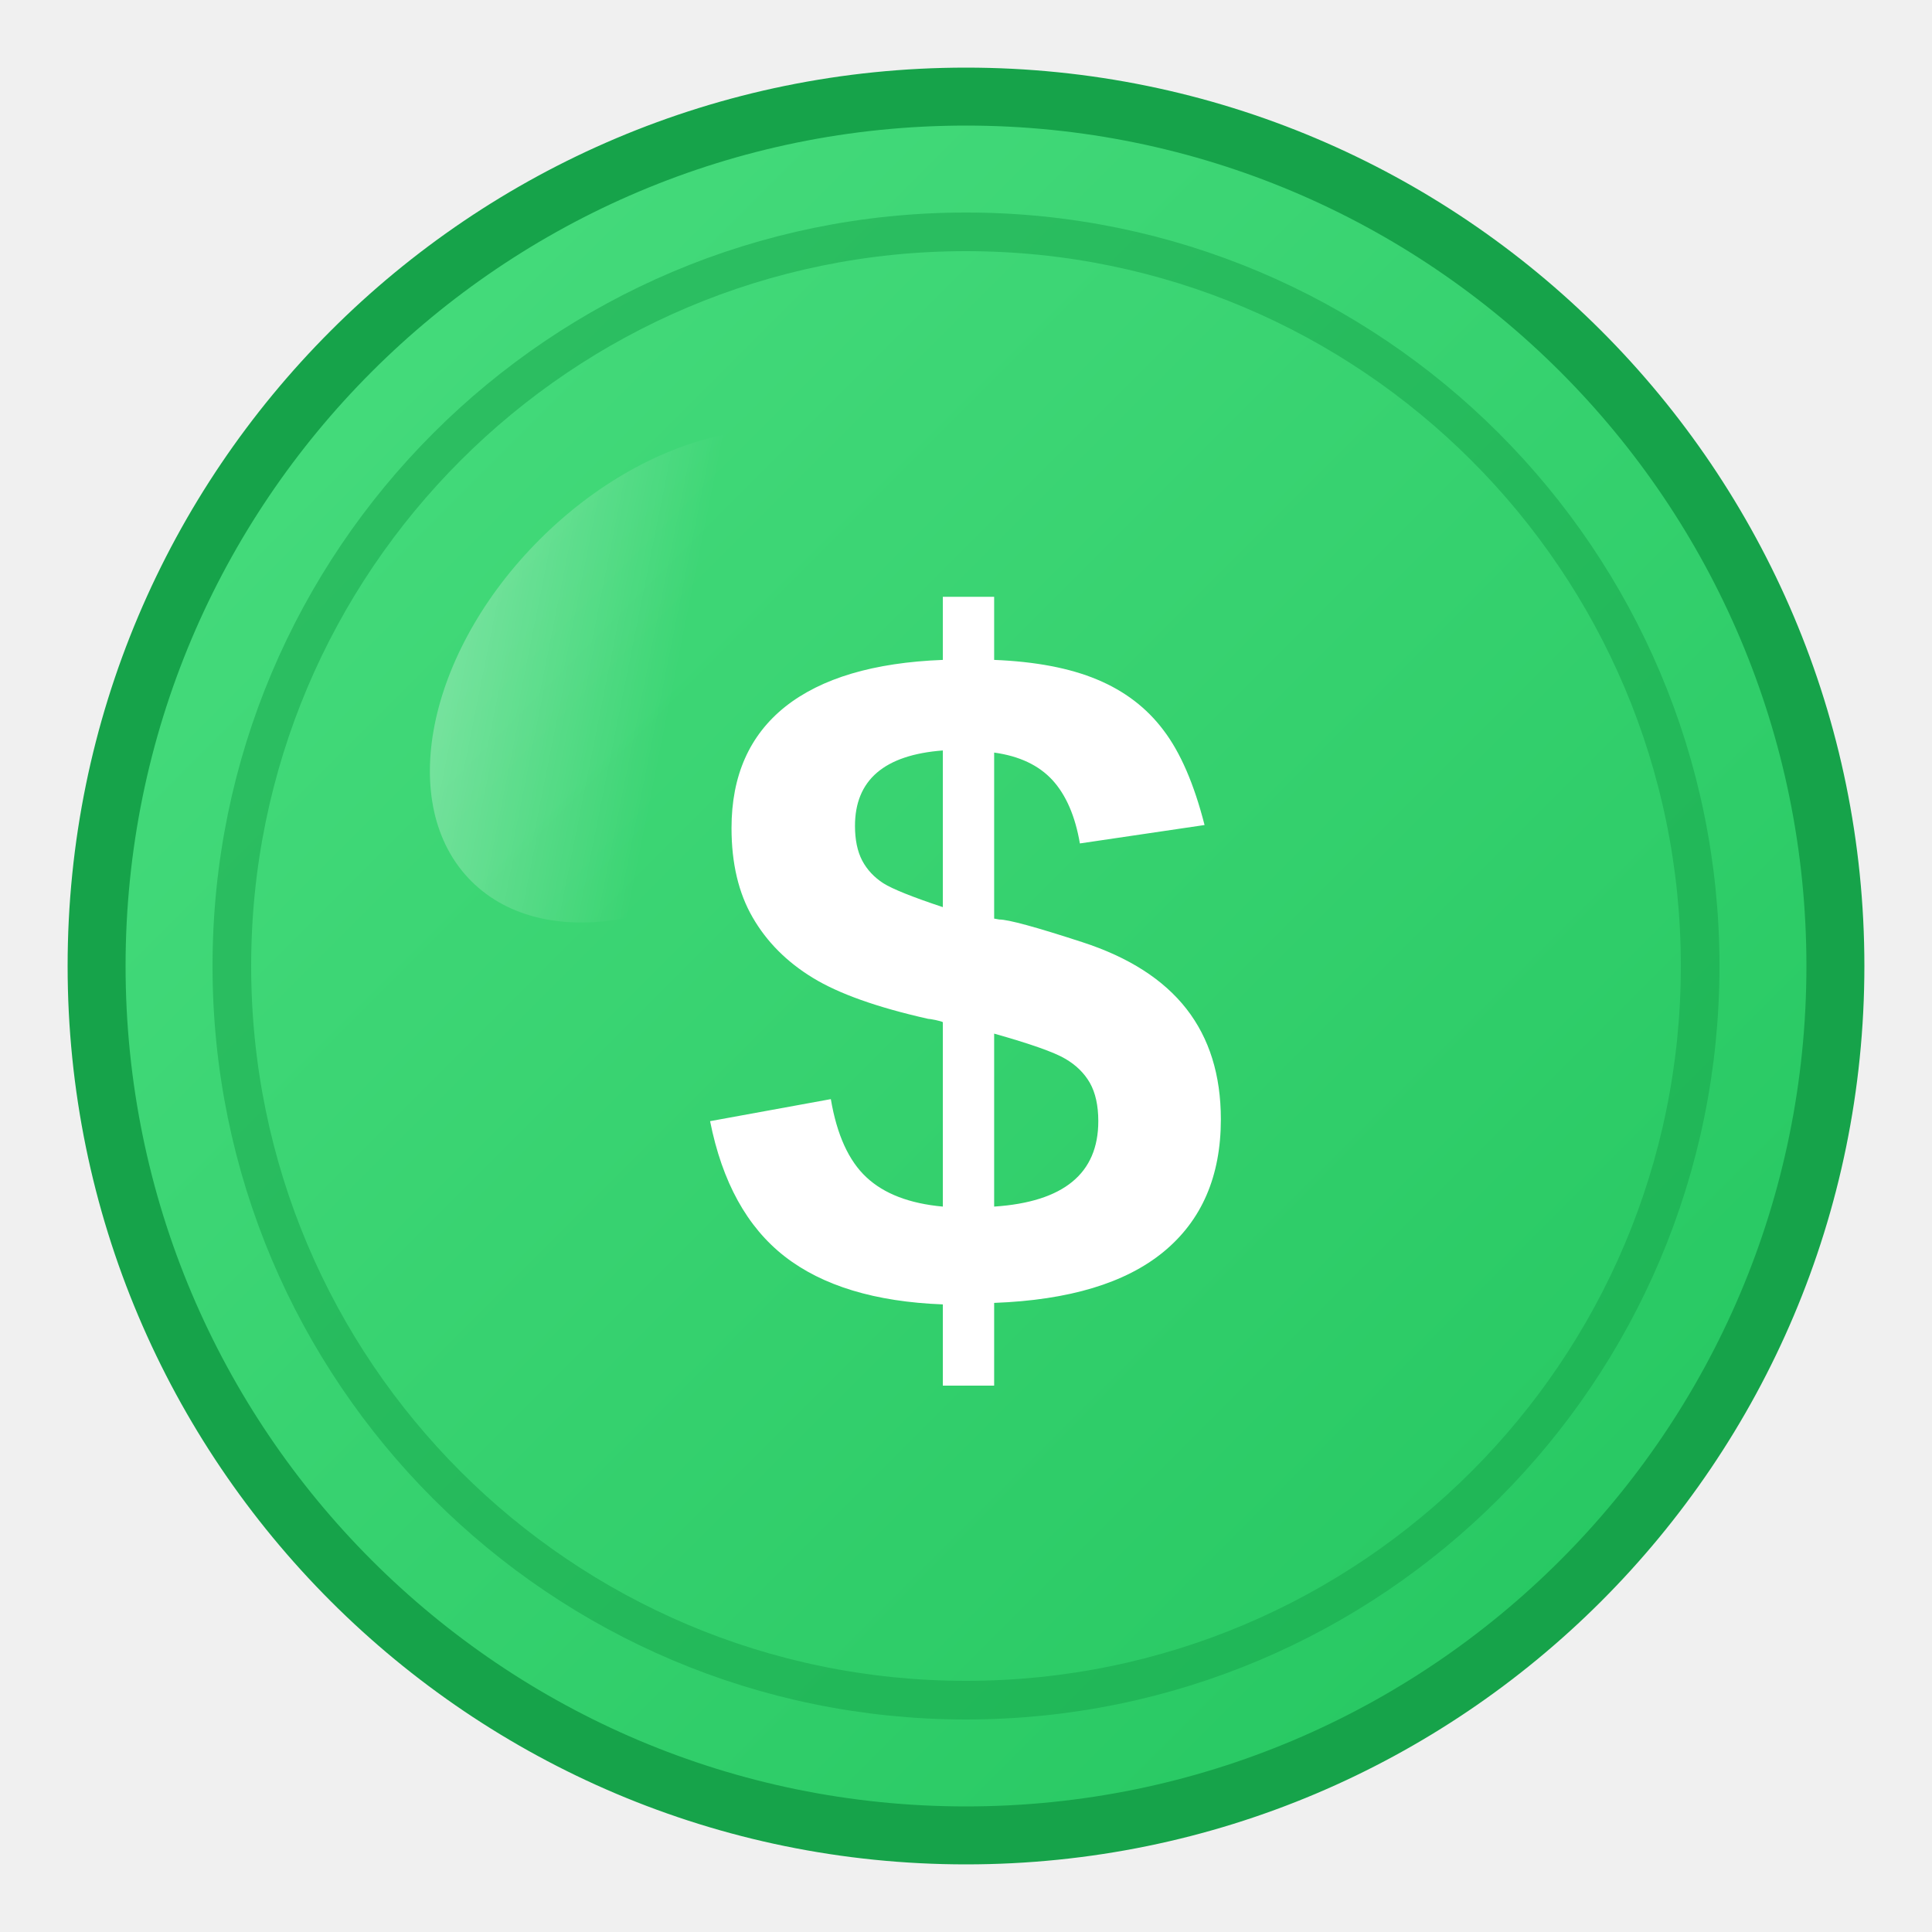
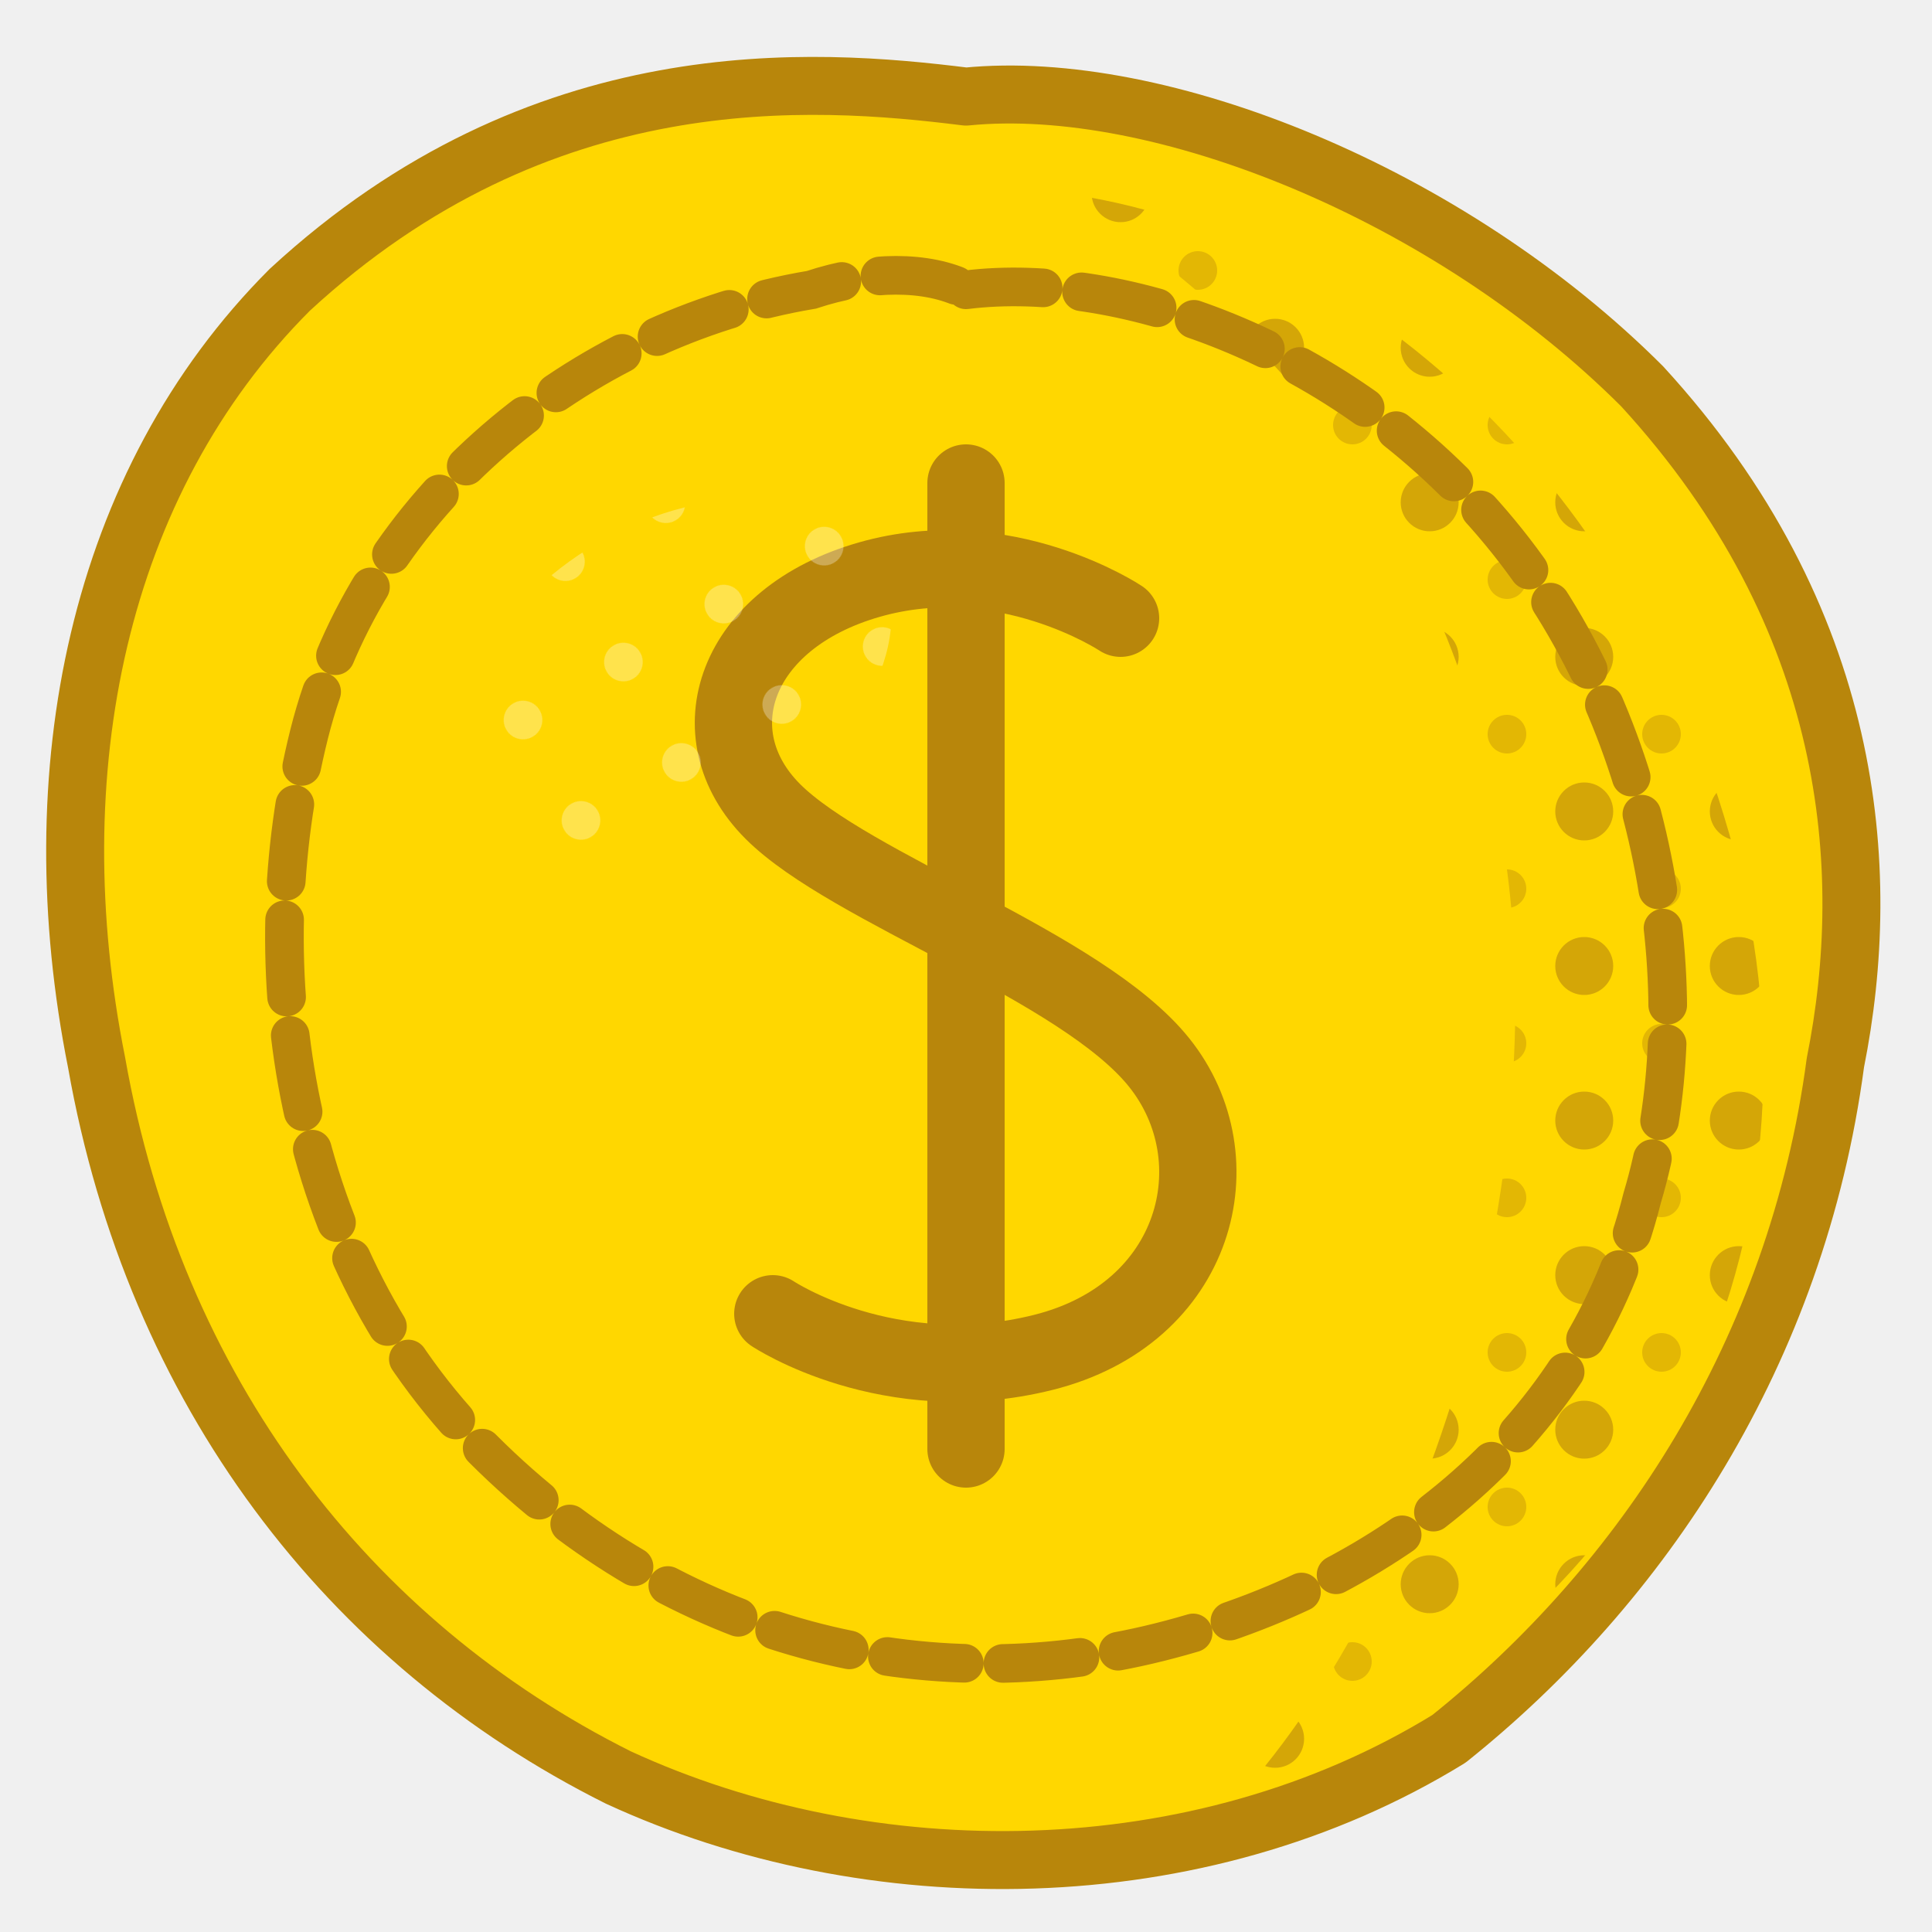
<svg xmlns="http://www.w3.org/2000/svg" viewBox="0 0 100 100">
  <defs>
-     <linearGradient id="coinGrad" x1="0%" y1="0%" x2="100%" y2="100%">
-       <stop offset="0%" style="stop-color:#4ade80" />
-       <stop offset="100%" style="stop-color:#22c55e" />
-     </linearGradient>
-     <linearGradient id="shine" x1="0%" y1="0%" x2="100%" y2="100%">
-       <stop offset="0%" style="stop-color:rgba(255,255,255,0.4)" />
-       <stop offset="50%" style="stop-color:rgba(255,255,255,0)" />
-     </linearGradient>
+     <pattern id="halftone" x="0" y="0" width="8" height="8" patternUnits="userSpaceOnUse">
+       <circle cx="2" cy="2" r="1.5" fill="#b8860b" opacity="0.6" />
+       <circle cx="6" cy="6" r="1" fill="#b8860b" opacity="0.4" />
+     </pattern>
+     <pattern id="halftoneLight" x="0" y="0" width="6" height="6" patternUnits="userSpaceOnUse">
+       <circle cx="3" cy="3" r="1" fill="#fff" opacity="0.3" />
+     </pattern>
  </defs>
-   <circle cx="50" cy="50" r="45" fill="url(#coinGrad)" stroke="#16a34a" stroke-width="3" />
-   <circle cx="50" cy="50" r="38" fill="none" stroke="#16a34a" stroke-width="2" opacity="0.5" />
-   <text x="50" y="68" font-family="Arial, sans-serif" font-size="50" font-weight="bold" fill="white" text-anchor="middle">$</text>
-   <ellipse cx="35" cy="35" rx="15" ry="10" fill="url(#shine)" transform="rotate(-45 35 35)" />
+   <path d="M50 5     C60 4, 75 10, 85 20     C96 32, 97 45, 95 55     C93 70, 85 82, 75 90     C62 98, 45 98, 32 92     C18 85, 8 72, 5 55     C2 40, 5 25, 15 15     C28 3, 42 4, 50 5Z" fill="#ffd700" stroke="#b8860b" stroke-width="3" stroke-linecap="round" stroke-linejoin="round" />
+   <path d="M55 10     C70 12, 85 25, 90 45     C95 65, 85 85, 65 92     C75 80, 80 60, 78 45     C76 30, 68 18, 55 10Z" fill="url(#halftone)" />
+   <path d="M50 15     C58 14, 70 18, 78 28     C86 38, 88 52, 85 62     C82 74, 72 82, 60 85     C48 88, 35 85, 25 75     C15 65, 13 50, 16 38     C19 26, 30 17, 42 15     C45 14, 48 14, 50 15Z" fill="none" stroke="#b8860b" stroke-width="2" stroke-dasharray="4 2" stroke-linecap="round" />
+   <path d="M50 25 L50 75" stroke="#b8860b" stroke-width="4" stroke-linecap="round" />
+   <path d="M58 32     C58 32, 52 28, 45 30     C38 32, 36 38, 40 42     C44 46, 56 50, 60 55     C64 60, 62 68, 54 70     C46 72, 40 68, 40 68" fill="none" stroke="#b8860b" stroke-width="4" stroke-linecap="round" stroke-linejoin="round" />
+   <ellipse cx="35" cy="35" rx="12" ry="8" fill="url(#halftoneLight)" transform="rotate(-30 35 35)" />
</svg>
